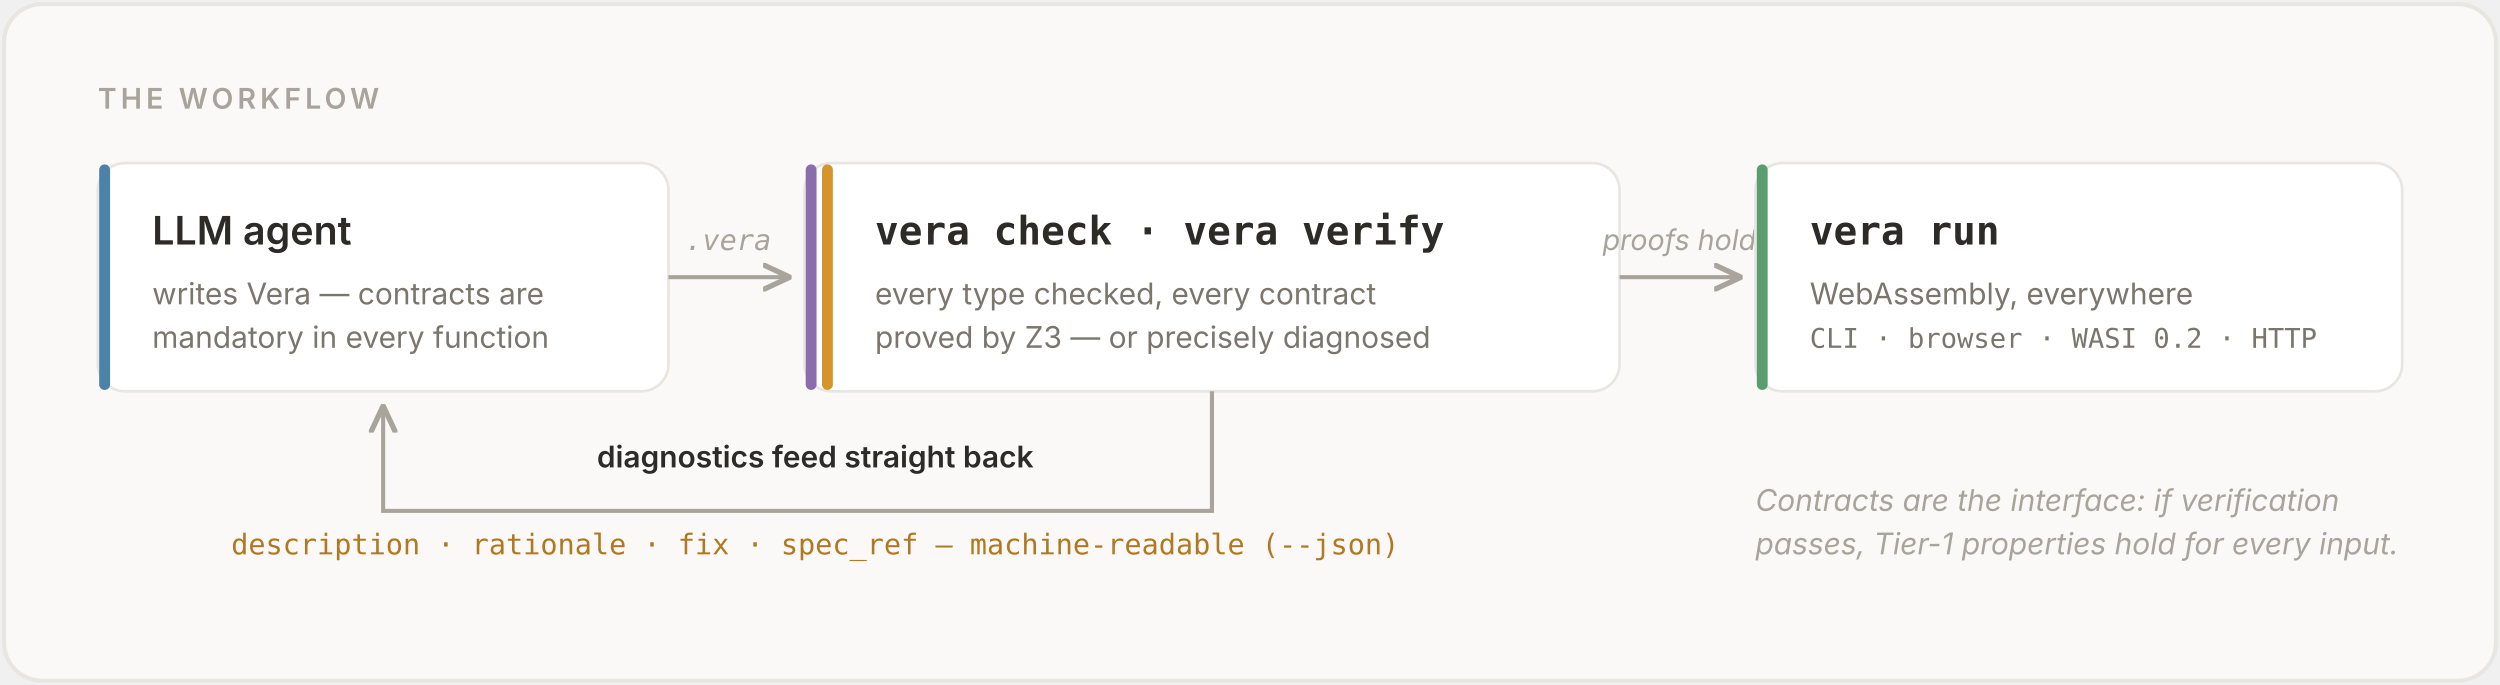
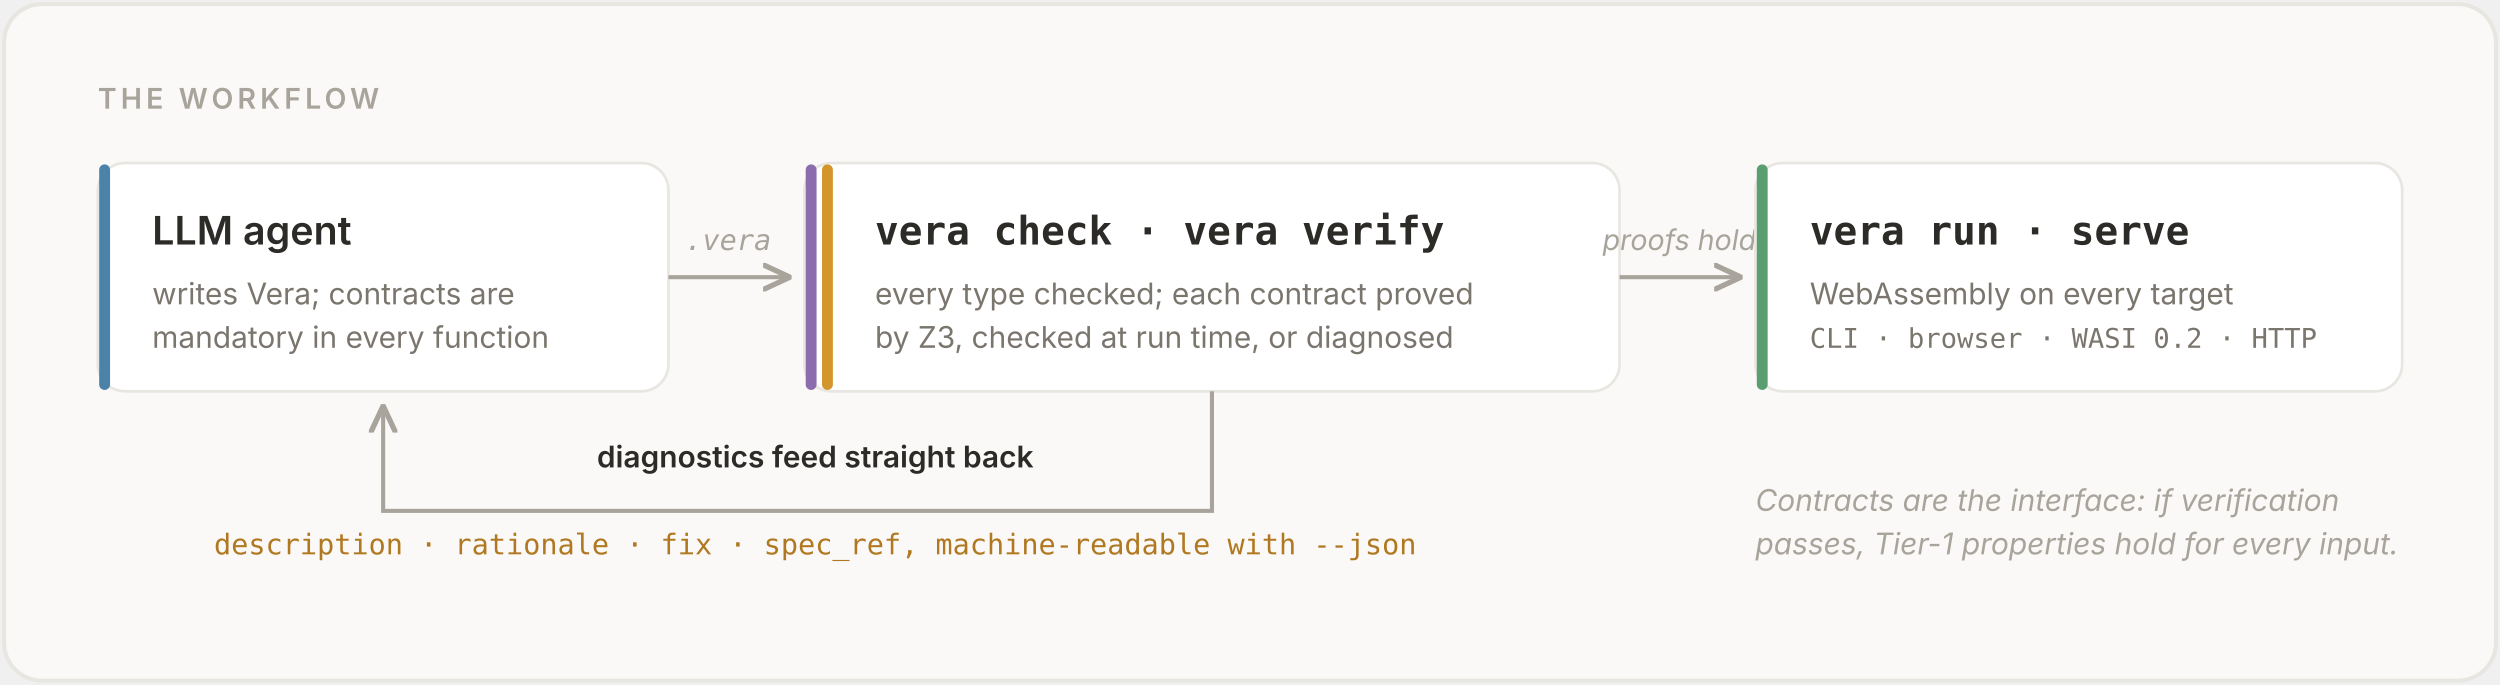
<svg xmlns="http://www.w3.org/2000/svg" width="920" height="252" viewBox="0 0 920 252" role="img" aria-labelledby="title">
  <defs>
    <marker id="arr" viewBox="0 0 8 8" refX="7" refY="4" markerWidth="7" markerHeight="7" orient="auto-start-reverse">
      <path d="M0,0.5 L7.5,4 L0,7.5" fill="none" stroke="#a9a49b" stroke-width="1.5" stroke-linecap="round" stroke-linejoin="round" />
    </marker>
    <style>
      .f  { font-family: -apple-system, BlinkMacSystemFont, 'Segoe UI', system-ui, sans-serif; }
      .m  { font-family: 'SF Mono', Menlo, Monaco, Consolas, monospace; }
      .micro { font-size: 10.5px; font-weight: 600; letter-spacing: 1.5px; fill: #a9a49b; }
      .card { fill: #ffffff; stroke: #e8e6e1; stroke-width: 1; }
      .t { font-size: 14.5px; font-weight: 600; fill: #2d2b28; }
      .d { font-size: 11px; fill: #7a756d; }
      .edge { fill: none; stroke: #a9a49b; stroke-width: 1.5; }
      .elbl { font-size: 10.5px; font-style: italic; fill: #a9a49b; }
      .footi { font-size: 11px; font-style: italic; fill: #a9a49b; }
    </style>
  </defs>
  <rect x="1.5" y="1.5" width="917" height="249" rx="14" fill="#faf9f7" stroke="#e8e6e1" stroke-width="1.5" />
  <text class="f micro" x="36" y="40">THE WORKFLOW</text>
  <g>
    <rect class="card" x="36" y="60" width="210" height="84" rx="10" />
    <rect x="36.5" y="60.5" width="4" height="83" rx="2" fill="#4a82a8" />
    <text class="f t" x="56" y="90">LLM agent</text>
-     <text class="f d" x="56" y="112">writes Vera — contracts are</text>
+     <text class="f d" x="56" y="112">writes Vera; contracts are</text>
    <text class="f d" x="56" y="128">mandatory in every function</text>
  </g>
  <line class="edge" x1="246" y1="102" x2="290" y2="102" marker-end="url(#arr)" />
  <text class="m elbl" x="268" y="92" text-anchor="middle" font-style="normal">.vera</text>
  <g>
    <rect class="card" x="296" y="60" width="300" height="84" rx="10" />
    <rect x="296.5" y="60.5" width="4" height="83" rx="2" fill="#8b6cad" />
    <rect x="302.5" y="60.5" width="4" height="83" rx="2" fill="#d4952a" />
    <text class="m t" x="322" y="90" font-size="13.5px">vera check · vera verify</text>
-     <text class="f d" x="322" y="112">every type checked, every contract</text>
-     <text class="f d" x="322" y="128">proved by Z3 — or precisely diagnosed</text>
+     <text class="f d" x="322" y="112">every type checked; each contract proved</text>
+     <text class="f d" x="322" y="128">by Z3, checked at run time, or diagnosed</text>
  </g>
  <line class="edge" x1="596" y1="102" x2="640" y2="102" marker-end="url(#arr)" />
  <text class="f elbl" x="618" y="92" text-anchor="middle" fill="#3d7a4d">proofs hold</text>
  <g>
    <rect class="card" x="646" y="60" width="238" height="84" rx="10" />
    <rect x="646.5" y="60.5" width="4" height="83" rx="2" fill="#5a9e6f" />
-     <text class="m t" x="666" y="90" font-size="13.5px">vera run</text>
-     <text class="f d" x="666" y="112">WebAssembly, everywhere</text>
+     <text class="m t" x="666" y="90" font-size="13.5px">vera run · serve</text>
+     <text class="f d" x="666" y="112">WebAssembly on every target</text>
    <text class="m" x="666" y="128" font-size="10px" fill="#7a756d">CLI · browser · WASI 0.2 · HTTP</text>
  </g>
  <path class="edge" d="M 446 144 L 446 188 L 141 188 L 141 150" marker-end="url(#arr)" />
  <text class="f" x="300" y="172" text-anchor="middle" font-size="11px" font-weight="600" fill="#2d2b28">diagnostics feed straight back</text>
-   <text class="m" x="300" y="204" text-anchor="middle" font-size="10.5px" fill="#b07820">description · rationale · fix · spec_ref — machine-readable (--json)</text>
+   <text class="m" x="300" y="204" text-anchor="middle" font-size="10.5px" fill="#b07820">description · rationale · fix · spec_ref, machine-readable with --json</text>
  <text class="f footi" x="646" y="188">Contracts are the interface: if verification</text>
  <text class="f footi" x="646" y="204">passes, Tier-1 properties hold for every input.</text>
</svg>
